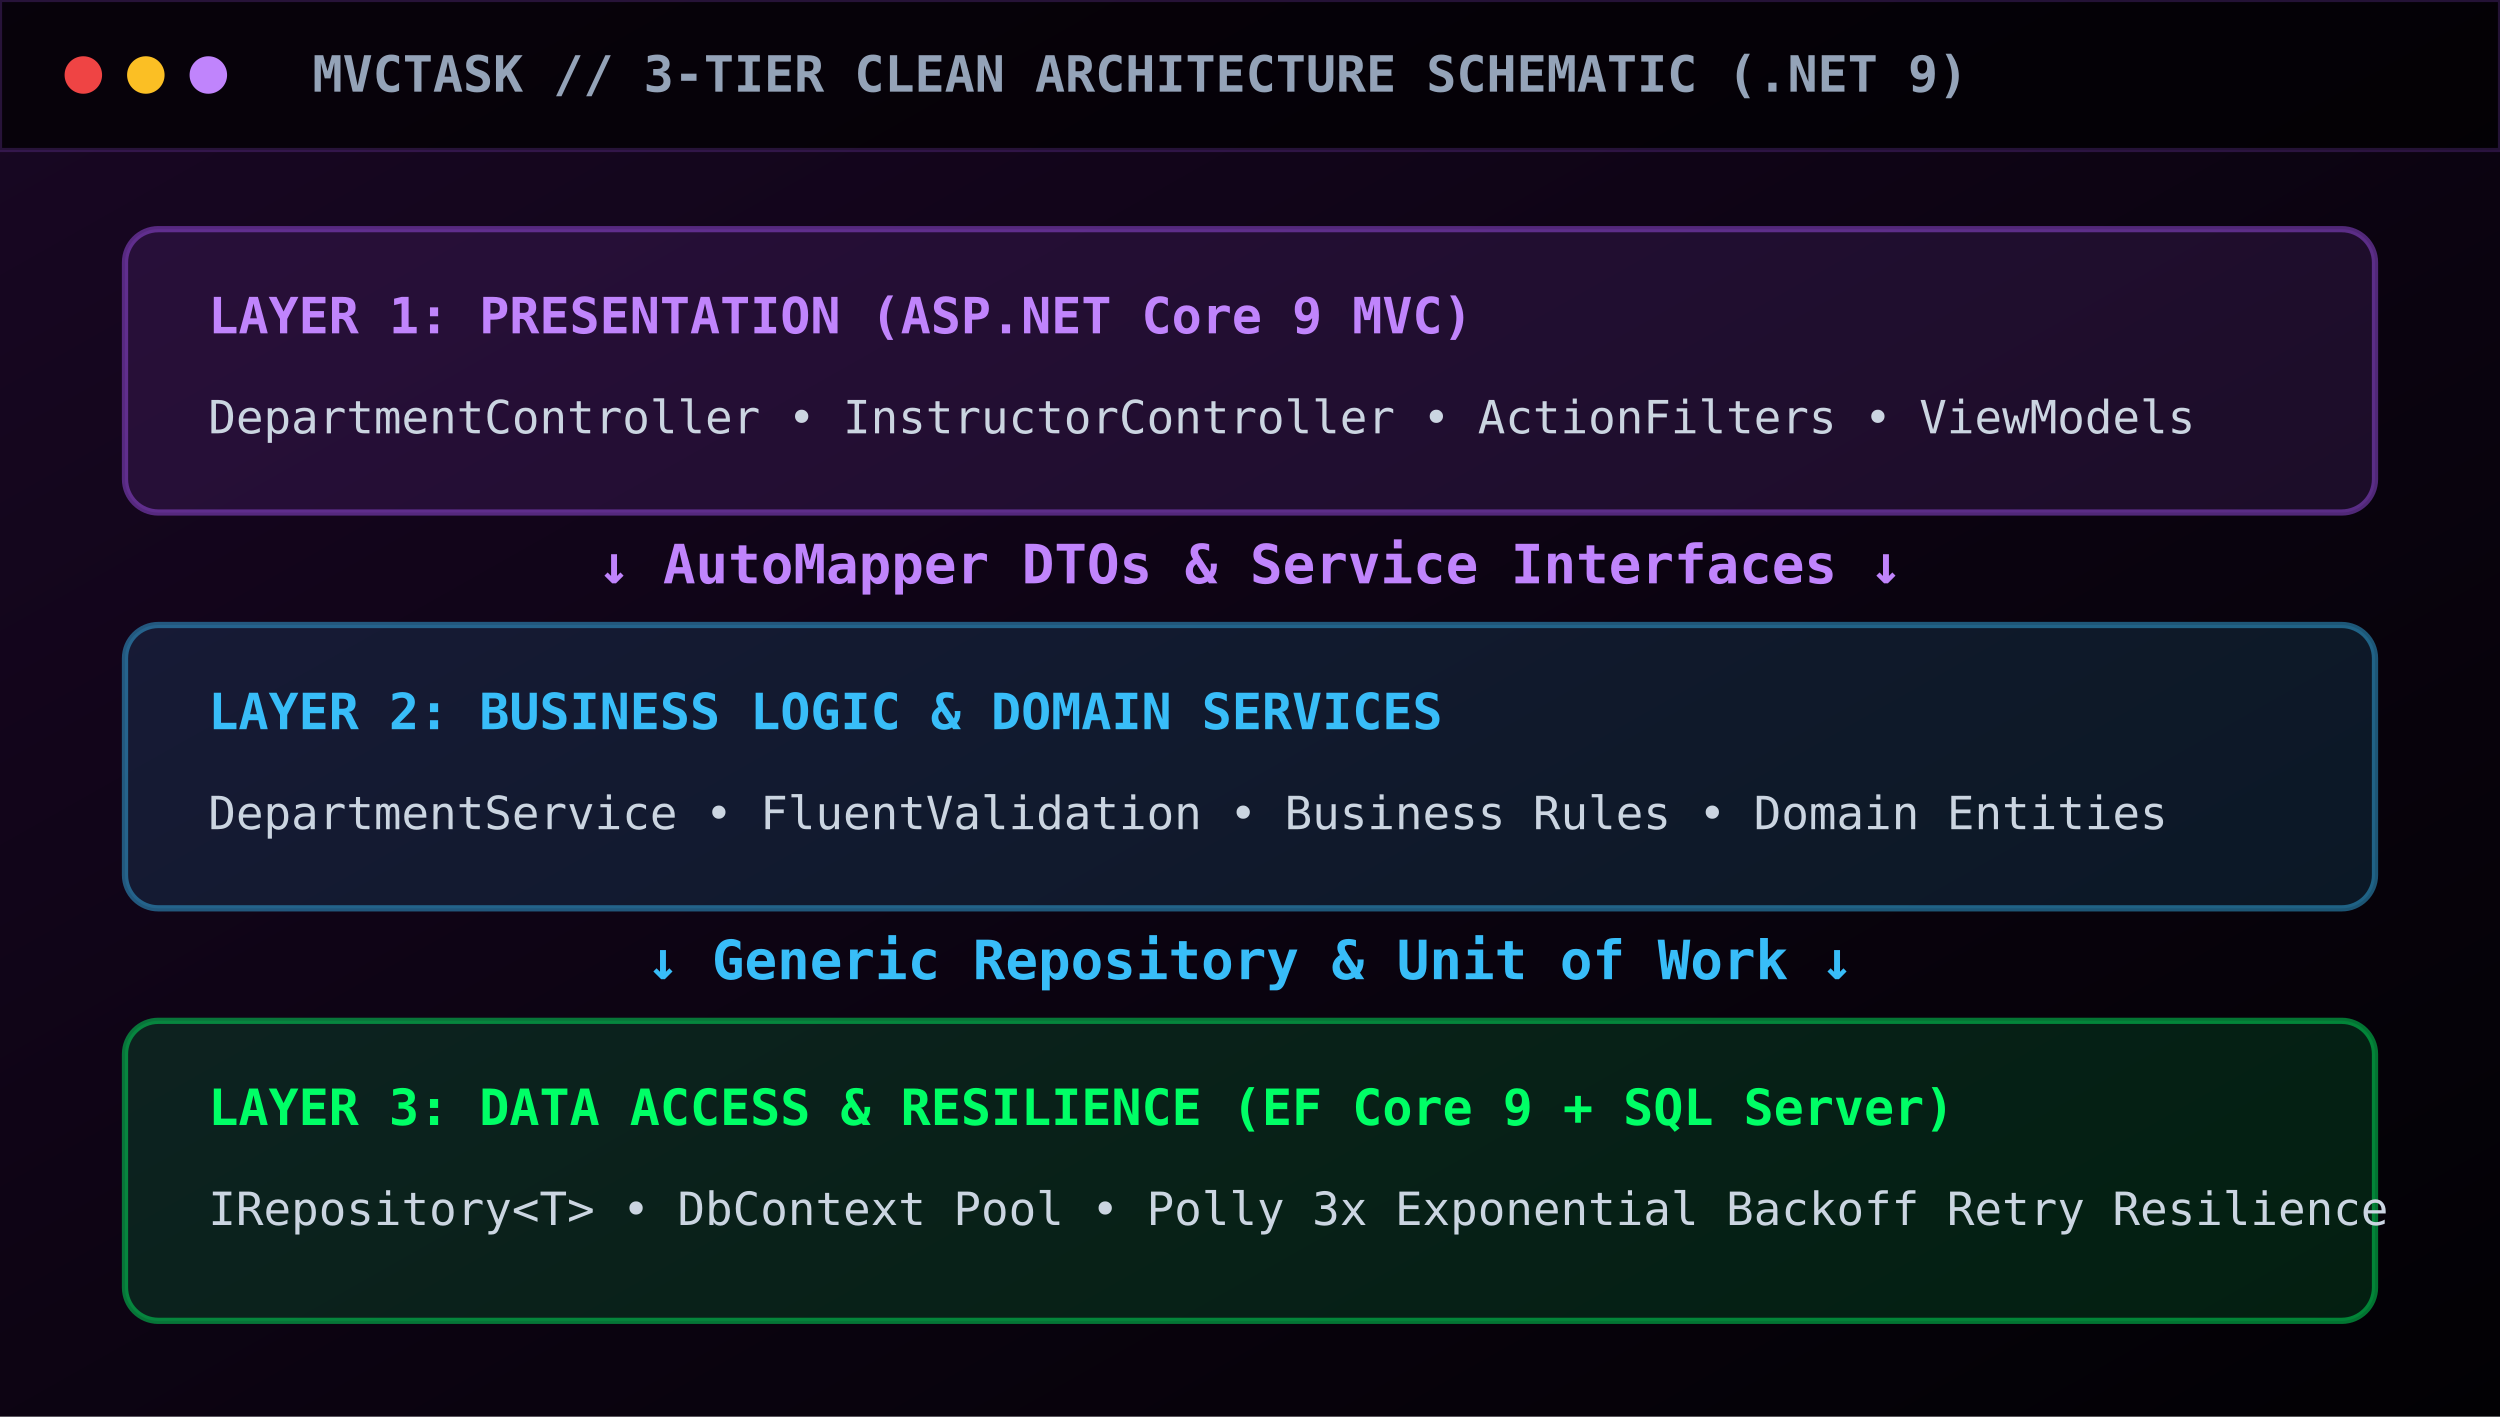
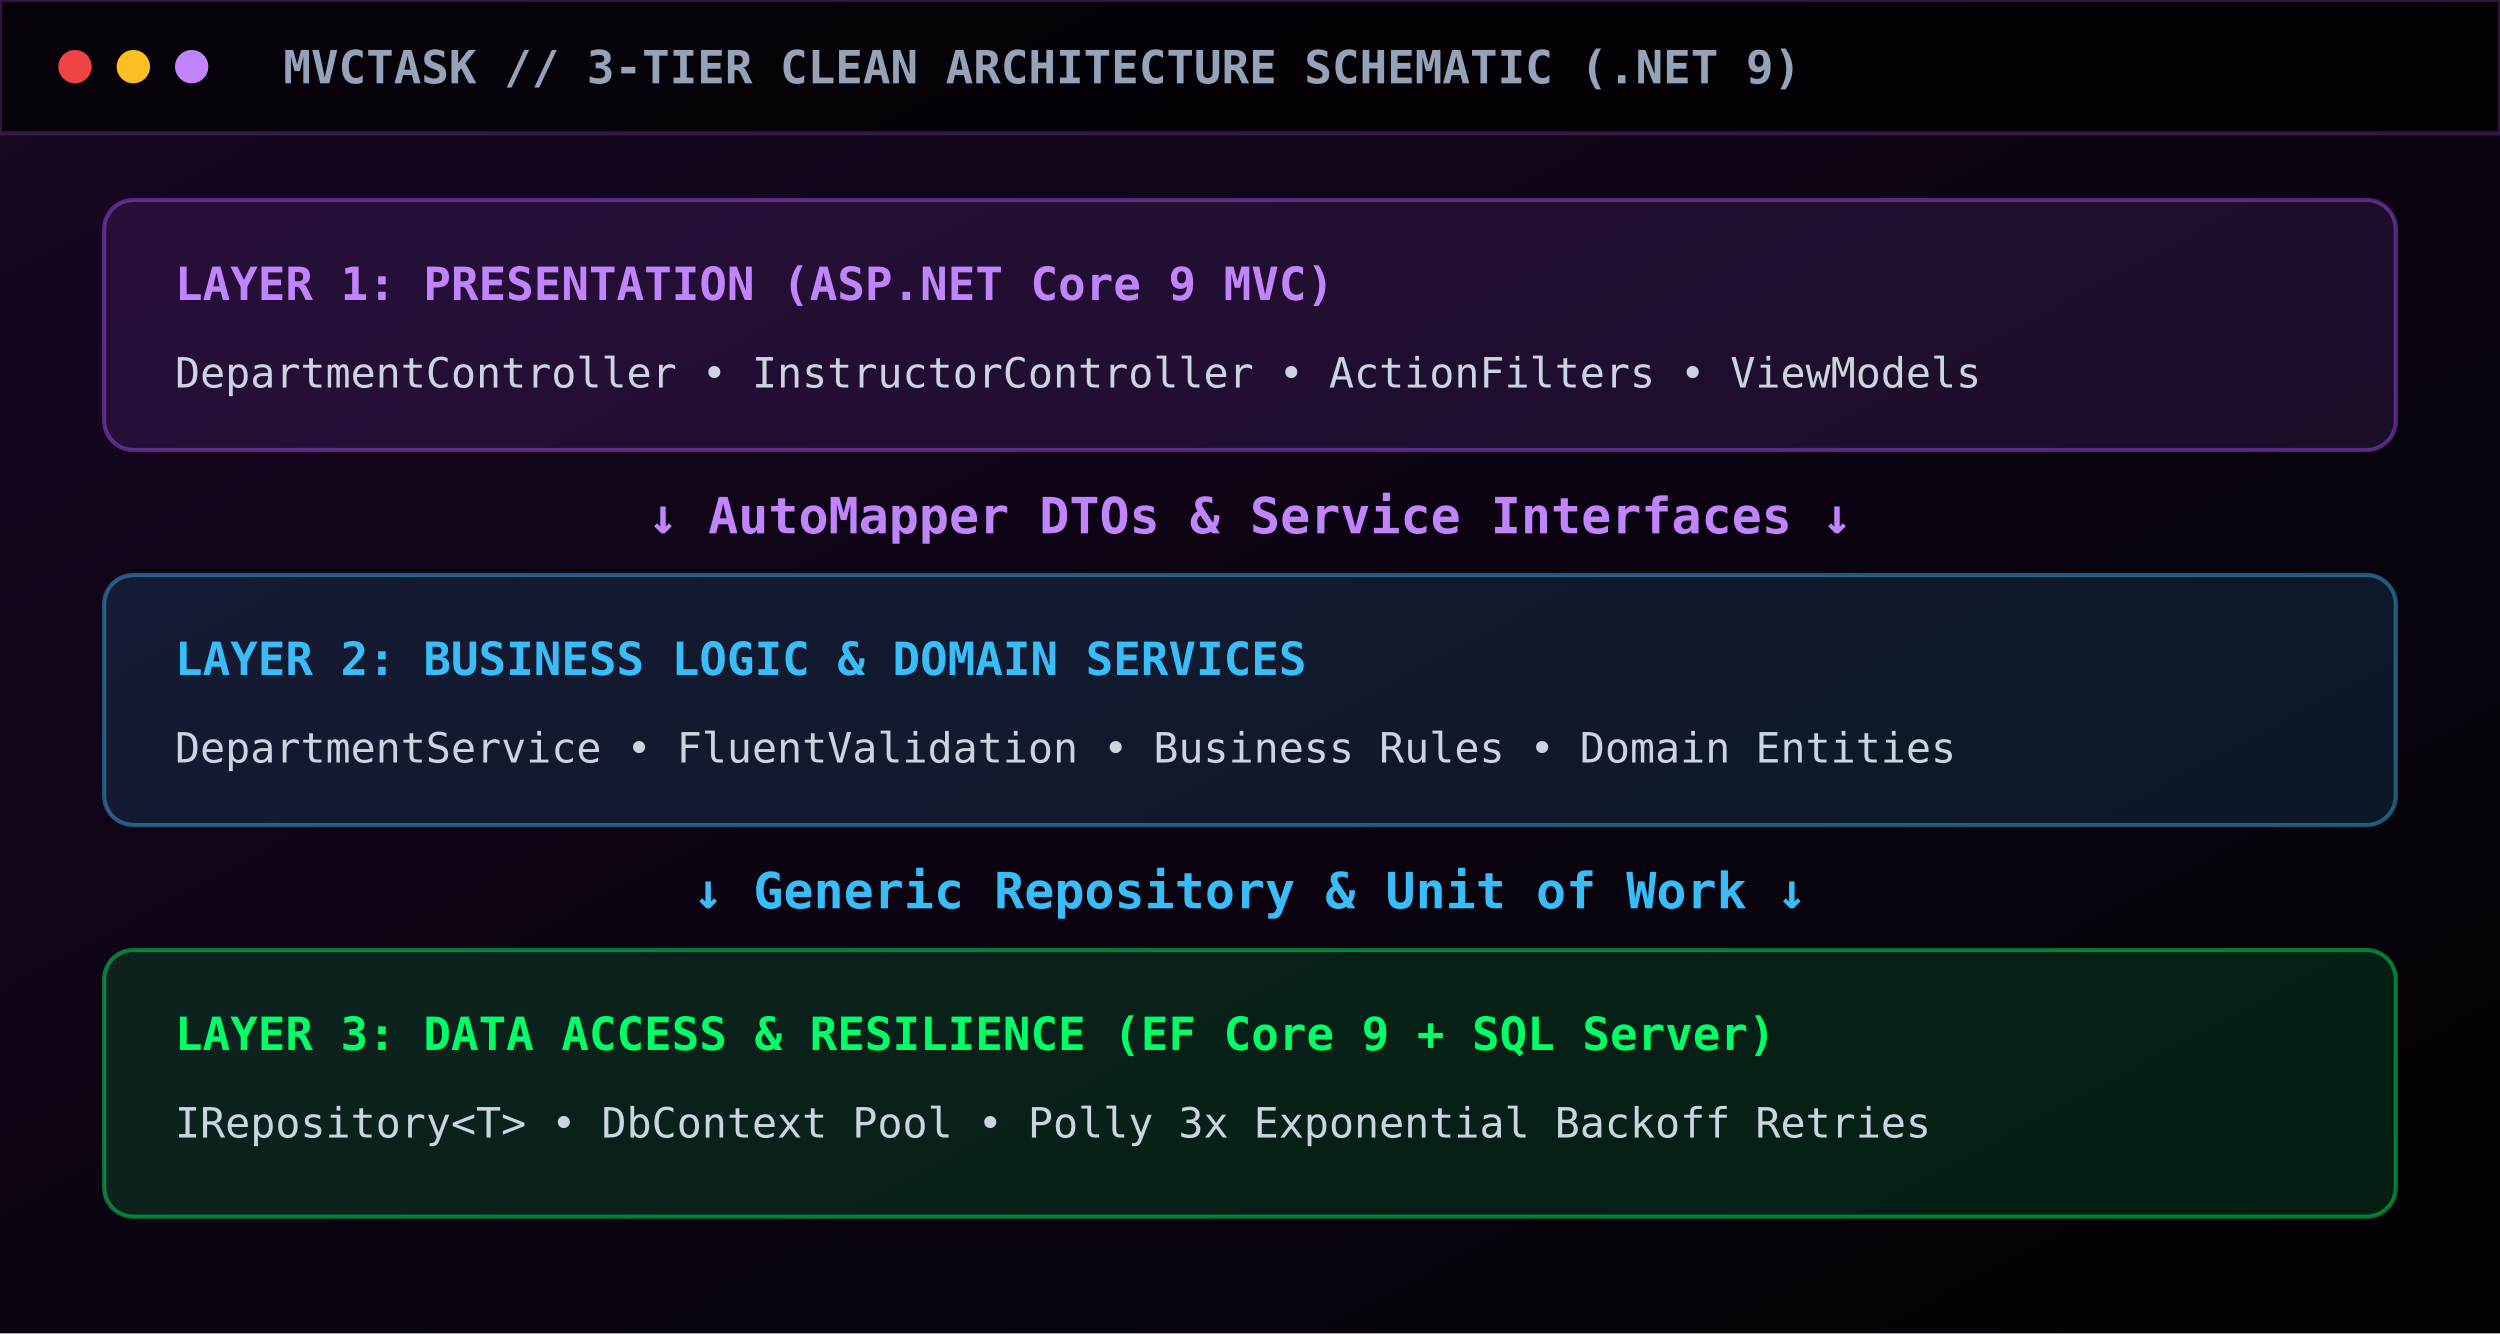
- <svg xmlns="http://www.w3.org/2000/svg" viewBox="0 0 600 340" width="100%" height="100%">
+ <svg xmlns="http://www.w3.org/2000/svg" viewBox="0 0 600 320" width="100%" height="100%">
  <defs>
    <linearGradient id="bg3" x1="0%" y1="0%" x2="100%" y2="100%">
-       <stop offset="0%" stop-color="#190724" />
+       <stop offset="0%" stop-color="#180722" />
      <stop offset="60%" stop-color="#0a030f" />
      <stop offset="100%" stop-color="#020104" />
    </linearGradient>
  </defs>
-   <rect width="600" height="340" fill="url(#bg3)" />
-   <rect x="0" y="0" width="600" height="36" fill="rgba(0, 0, 0, 0.7)" stroke="rgba(168, 85, 247, 0.2)" stroke-width="1" />
-   <circle cx="20" cy="18" r="4.5" fill="#ef4444" />
-   <circle cx="35" cy="18" r="4.5" fill="#fbbf24" />
-   <circle cx="50" cy="18" r="4.5" fill="#c084fc" />
-   <text x="75" y="22" fill="#94a3b8" font-family="'JetBrains Mono', monospace" font-size="12" font-weight="600">MVCTASK // 3-TIER CLEAN ARCHITECTURE SCHEMATIC (.NET 9)</text>
-   <rect x="30" y="55" width="540" height="68" rx="8" fill="rgba(168, 85, 247, 0.12)" stroke="rgba(168, 85, 247, 0.45)" stroke-width="1.5" />
-   <text x="50" y="80" fill="#c084fc" font-family="'JetBrains Mono', monospace" font-size="12" font-weight="bold">LAYER 1: PRESENTATION (ASP.NET Core 9 MVC)</text>
-   <text x="50" y="104" fill="#cbd5e1" font-family="'JetBrains Mono', monospace" font-size="11">DepartmentController • InstructorController • ActionFilters • ViewModels</text>
-   <text x="300" y="140" fill="#c084fc" font-family="'JetBrains Mono', monospace" font-size="13" font-weight="bold" text-anchor="middle">↓ AutoMapper DTOs &amp; Service Interfaces ↓</text>
-   <rect x="30" y="150" width="540" height="68" rx="8" fill="rgba(56, 189, 248, 0.12)" stroke="rgba(56, 189, 248, 0.45)" stroke-width="1.5" />
-   <text x="50" y="175" fill="#38bdf8" font-family="'JetBrains Mono', monospace" font-size="12" font-weight="bold">LAYER 2: BUSINESS LOGIC &amp; DOMAIN SERVICES</text>
-   <text x="50" y="199" fill="#cbd5e1" font-family="'JetBrains Mono', monospace" font-size="11">DepartmentService • FluentValidation • Business Rules • Domain Entities</text>
-   <text x="300" y="235" fill="#38bdf8" font-family="'JetBrains Mono', monospace" font-size="13" font-weight="bold" text-anchor="middle">↓ Generic Repository &amp; Unit of Work ↓</text>
-   <rect x="30" y="245" width="540" height="72" rx="8" fill="rgba(0, 255, 102, 0.12)" stroke="rgba(0, 255, 102, 0.45)" stroke-width="1.5" />
-   <text x="50" y="270" fill="#00ff66" font-family="'JetBrains Mono', monospace" font-size="12" font-weight="bold">LAYER 3: DATA ACCESS &amp; RESILIENCE (EF Core 9 + SQL Server)</text>
-   <text x="50" y="294" fill="#cbd5e1" font-family="'JetBrains Mono', monospace" font-size="11">IRepository&lt;T&gt; • DbContext Pool • Polly 3x Exponential Backoff Retry Resilience</text>
+   <rect width="600" height="320" fill="url(#bg3)" />
+   <rect x="0" y="0" width="600" height="32" fill="rgba(0,0,0,0.7)" stroke="rgba(168,85,247,0.25)" stroke-width="1" />
+   <circle cx="18" cy="16" r="4" fill="#ef4444" />
+   <circle cx="32" cy="16" r="4" fill="#fbbf24" />
+   <circle cx="46" cy="16" r="4" fill="#c084fc" />
+   <text x="68" y="20" fill="#94a3b8" font-family="'JetBrains Mono', monospace" font-size="11" font-weight="600">MVCTASK // 3-TIER CLEAN ARCHITECTURE SCHEMATIC (.NET 9)</text>
+   <rect x="25" y="48" width="550" height="60" rx="7" fill="rgba(168,85,247,0.12)" stroke="rgba(168,85,247,0.45)" />
+   <text x="42" y="72" fill="#c084fc" font-family="'JetBrains Mono', monospace" font-size="11" font-weight="bold">LAYER 1: PRESENTATION (ASP.NET Core 9 MVC)</text>
+   <text x="42" y="93" fill="#cbd5e1" font-family="'JetBrains Mono', monospace" font-size="10">DepartmentController • InstructorController • ActionFilters • ViewModels</text>
+   <text x="300" y="128" fill="#c084fc" font-family="'JetBrains Mono', monospace" font-size="12" font-weight="bold" text-anchor="middle">↓ AutoMapper DTOs &amp; Service Interfaces ↓</text>
+   <rect x="25" y="138" width="550" height="60" rx="7" fill="rgba(56,189,248,0.12)" stroke="rgba(56,189,248,0.45)" />
+   <text x="42" y="162" fill="#38bdf8" font-family="'JetBrains Mono', monospace" font-size="11" font-weight="bold">LAYER 2: BUSINESS LOGIC &amp; DOMAIN SERVICES</text>
+   <text x="42" y="183" fill="#cbd5e1" font-family="'JetBrains Mono', monospace" font-size="10">DepartmentService • FluentValidation • Business Rules • Domain Entities</text>
+   <text x="300" y="218" fill="#38bdf8" font-family="'JetBrains Mono', monospace" font-size="12" font-weight="bold" text-anchor="middle">↓ Generic Repository &amp; Unit of Work ↓</text>
+   <rect x="25" y="228" width="550" height="64" rx="7" fill="rgba(0,255,102,0.12)" stroke="rgba(0,255,102,0.45)" />
+   <text x="42" y="252" fill="#00ff66" font-family="'JetBrains Mono', monospace" font-size="11" font-weight="bold">LAYER 3: DATA ACCESS &amp; RESILIENCE (EF Core 9 + SQL Server)</text>
+   <text x="42" y="273" fill="#cbd5e1" font-family="'JetBrains Mono', monospace" font-size="10">IRepository&lt;T&gt; • DbContext Pool • Polly 3x Exponential Backoff Retries</text>
</svg>
